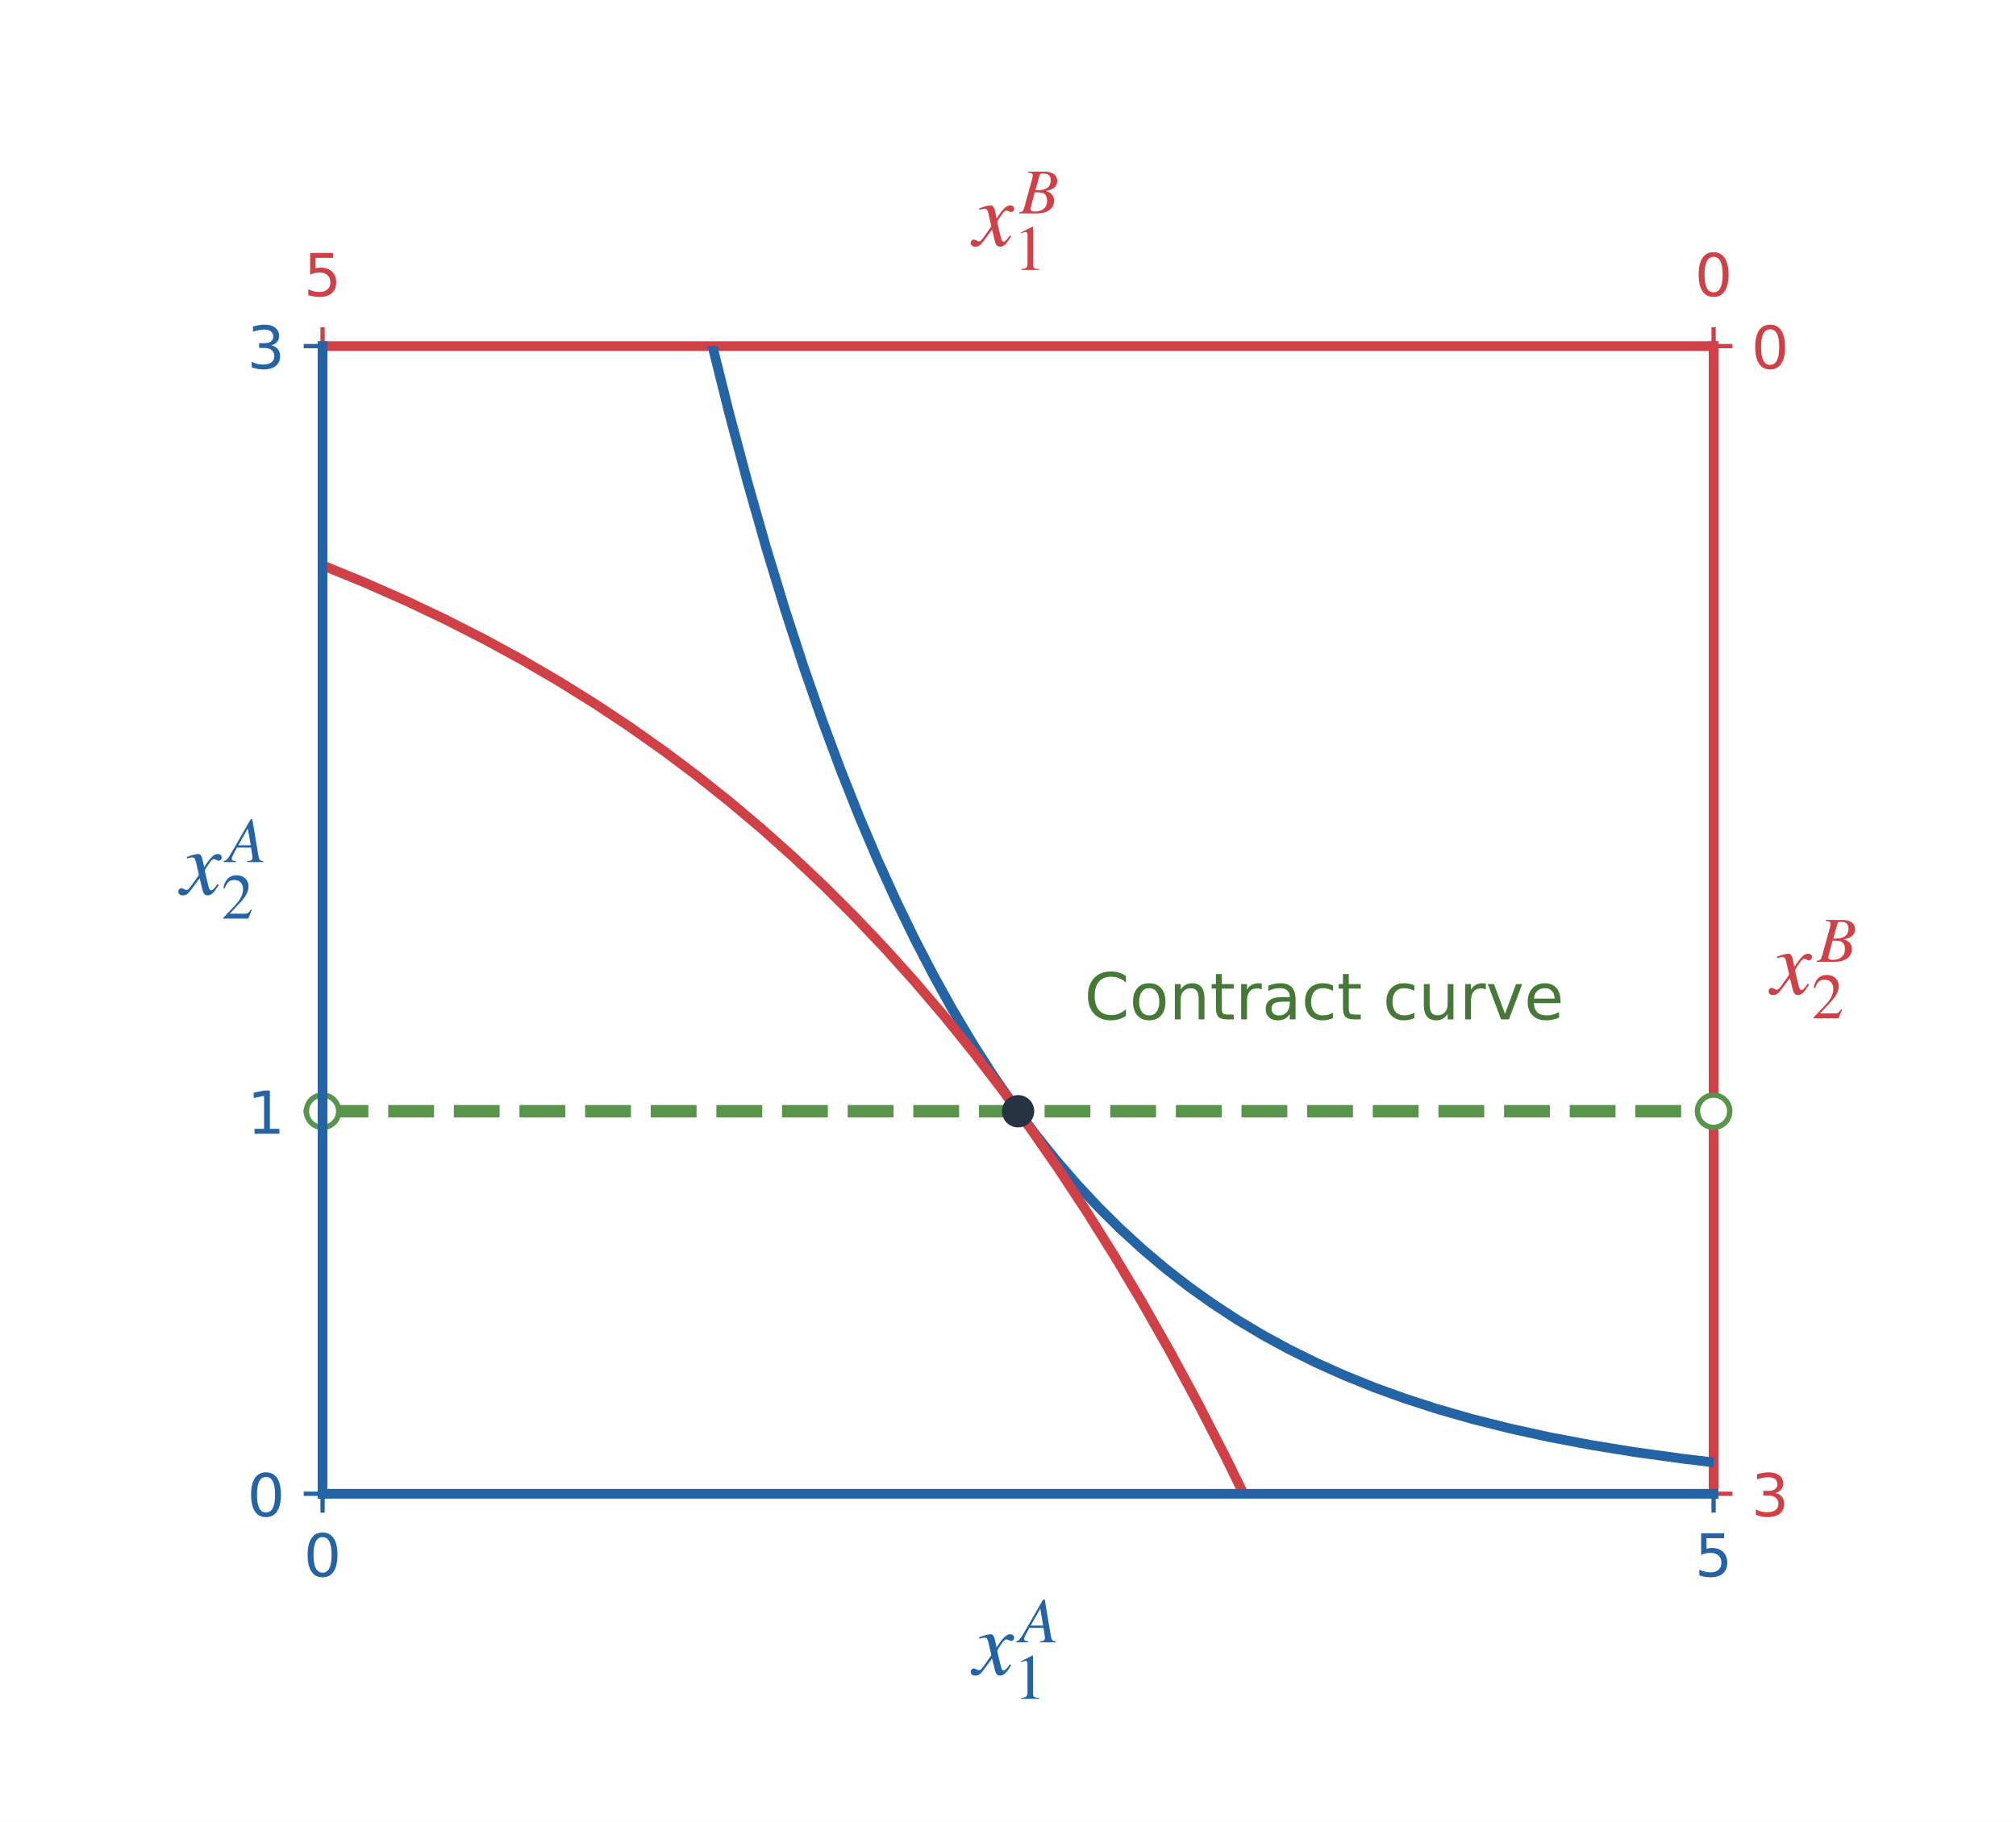
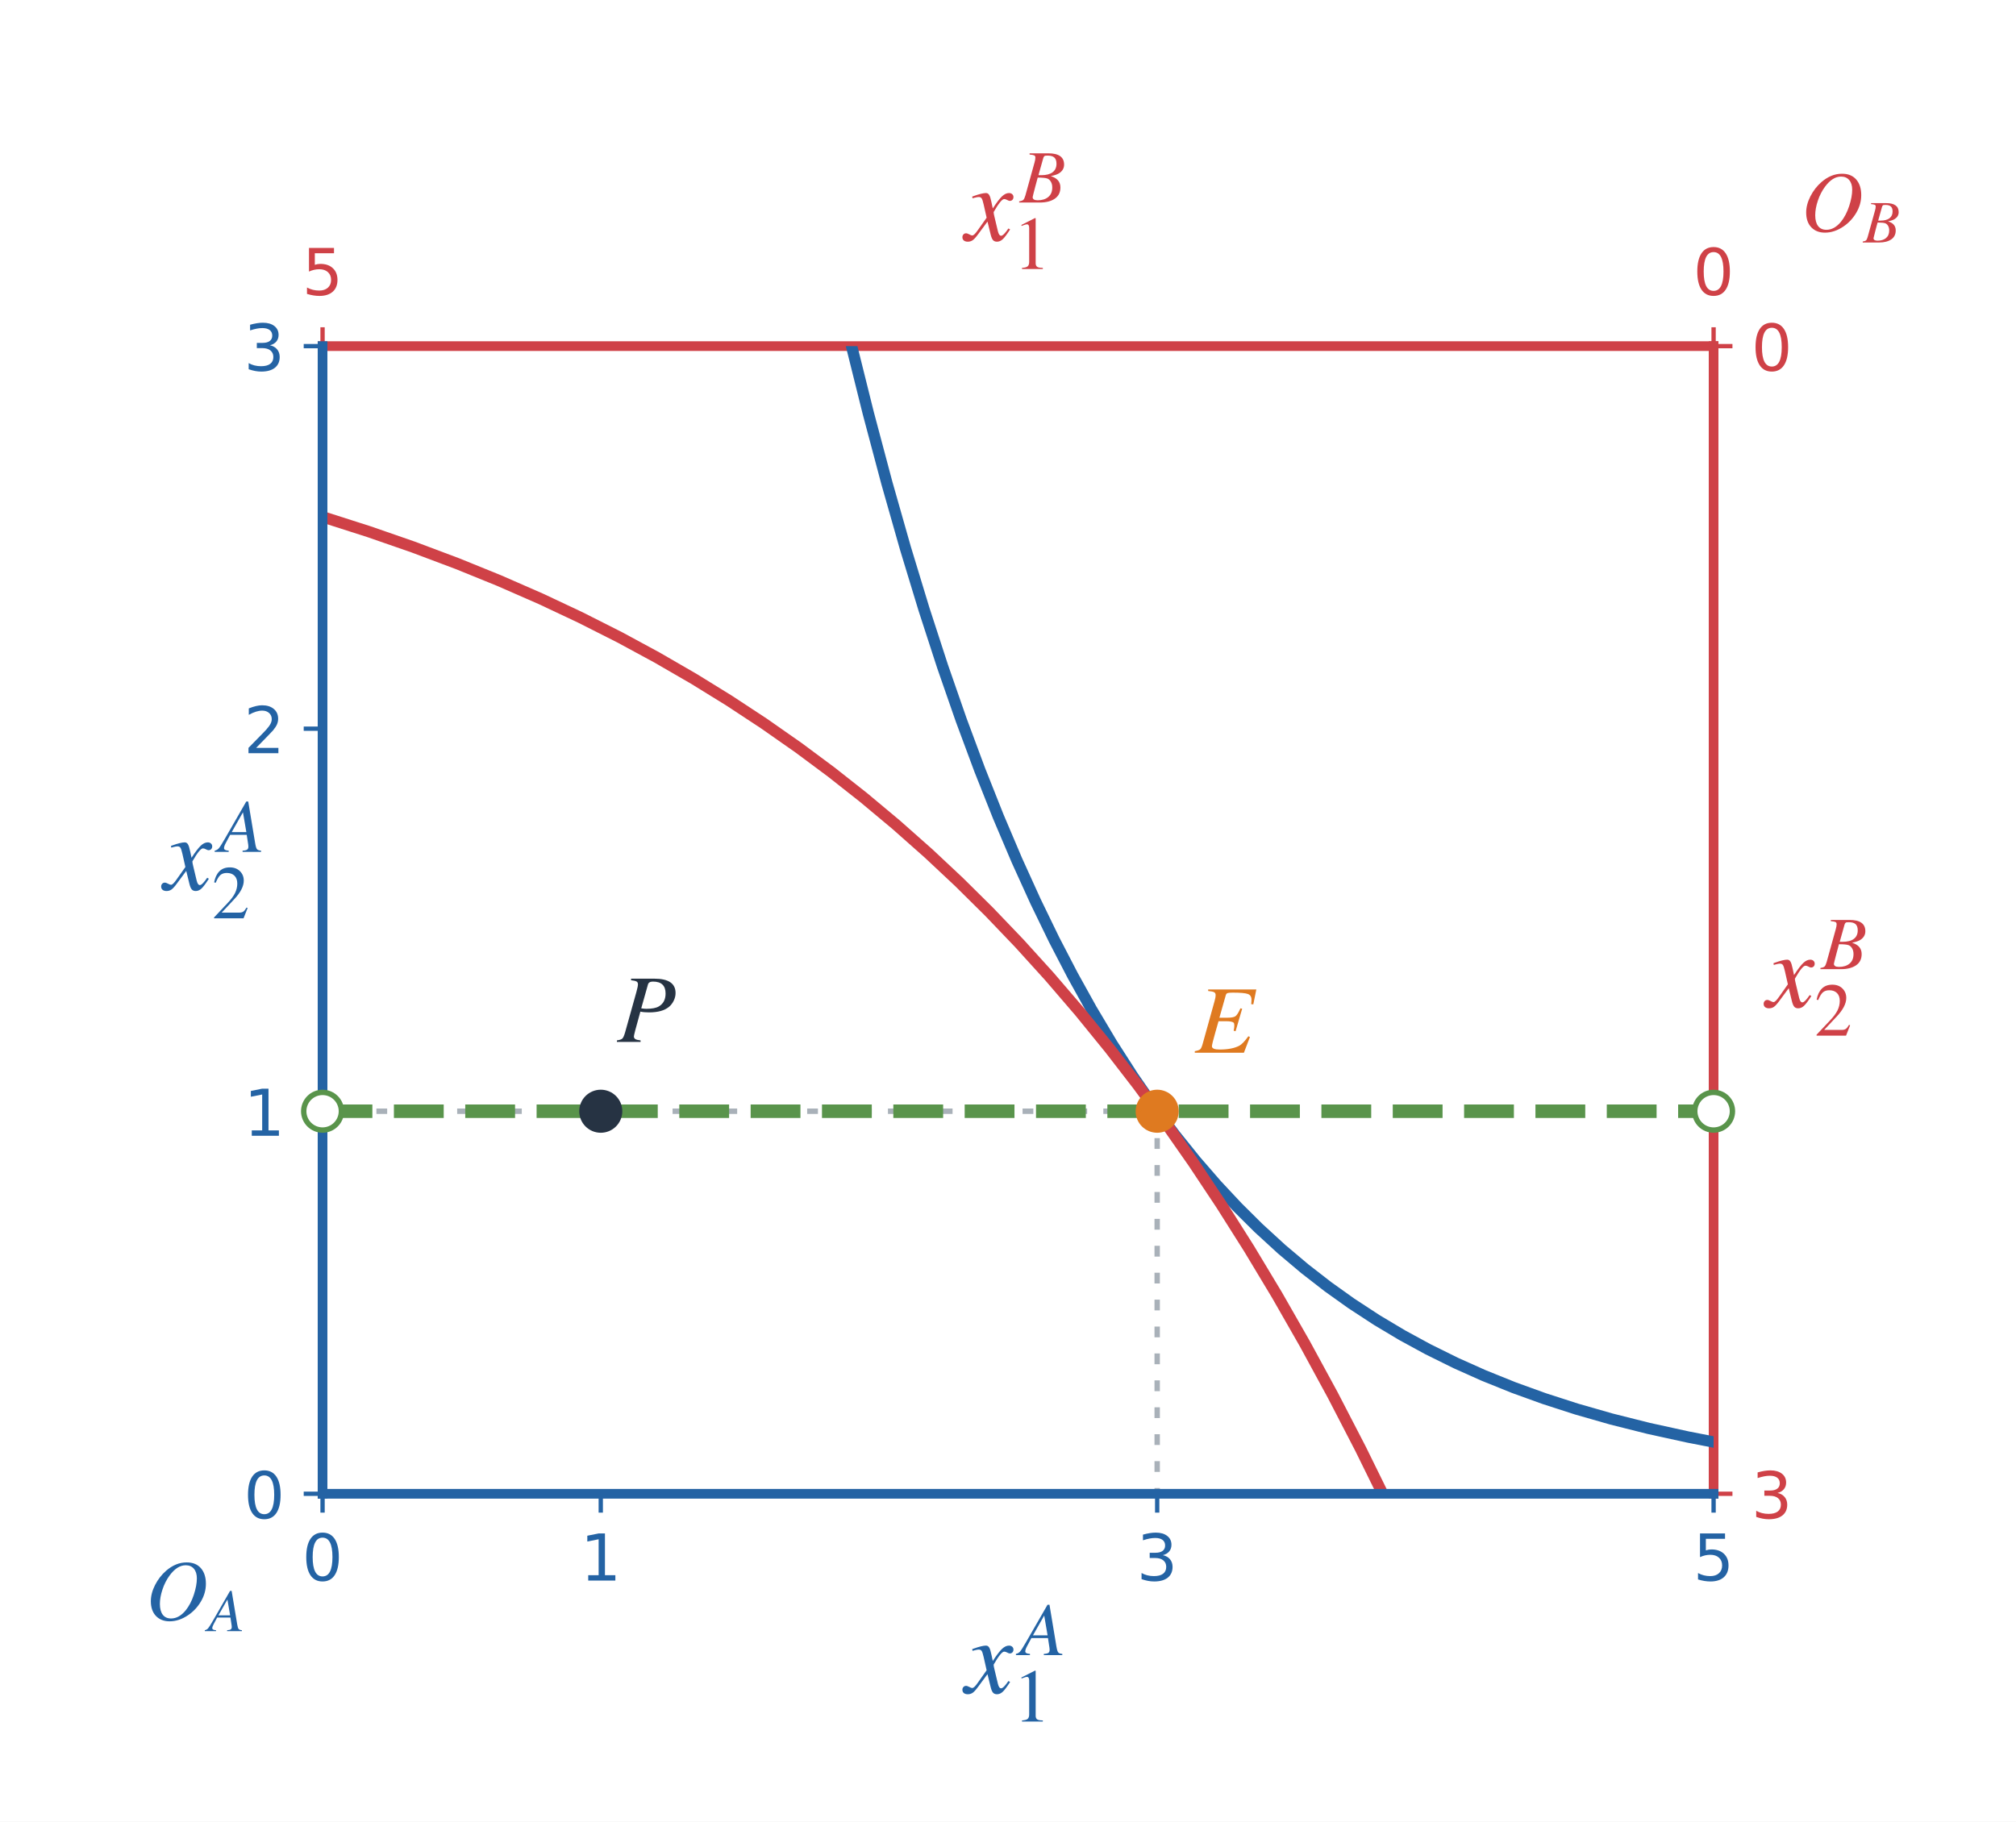
<svg xmlns="http://www.w3.org/2000/svg" xmlns:xlink="http://www.w3.org/1999/xlink" width="374.4pt" height="338.4pt" viewBox="0 0 374.4 338.4" version="1.1">
  <defs>
    <style type="text/css">*{stroke-linejoin: round; stroke-linecap: butt}</style>
  </defs>
  <g id="figure_1">
    <g id="patch_1">
      <path d="M 0 338.4 L 374.4 338.4 L 374.4 0 L 0 0 z " style="fill: #ffffff" />
    </g>
    <g id="axes_1">
      <g id="patch_2">
        <path d="M 59.904 277.488 L 318.24 277.488 L 318.24 64.296 L 59.904 64.296 z " style="fill: #ffffff" />
      </g>
+       <g id="line2d_1">
+         <path d="M 59.904 206.424 L 214.906 206.424 L 214.906 277.488 " clip-path="url(#p180a288aa5)" style="fill: none; stroke-dasharray: 2,3; stroke-dashoffset: 0; stroke: #7b8794; stroke-opacity: 0.65" />
+       </g>
      <g id="axes_2">
        <g id="patch_3">
          <path d="M 59.904 64.296 L 318.24 64.296 L 318.24 64.296 L 59.904 64.296 z " style="fill: #ffffff" />
        </g>
        <g id="matplotlib.axis_1">
          <g id="xtick_1">
-             <g id="line2d_1">
-               <defs>
-                 <path id="mb4673e9dc2" d="M 0 0 L 0 -3.5 " style="stroke: #cf4147; stroke-width: 0.8" />
+             <g id="line2d_2">
+               <defs>
+                 <path id="m58f6fc6c51" d="M 0 0 L 0 -3.5 " style="stroke: #cf4147; stroke-width: 0.8" />
              </defs>
              <g>
-                 <use xlink:href="#mb4673e9dc2" x="318.24" y="64.296" style="fill: #cf4147; stroke: #cf4147; stroke-width: 0.8" />
+                 <use xlink:href="#m58f6fc6c51" x="318.24" y="64.296" style="fill: #cf4147; stroke: #cf4147; stroke-width: 0.8" />
              </g>
            </g>
            <g id="text_1">
-               <g style="fill: #cf4147" transform="translate(314.7406 55.00834) scale(0.11 -0.11)">
+               <g style="fill: #cf4147" transform="translate(314.4225 54.80038) scale(0.12 -0.12)">
                <defs>
                  <path id="DejaVuSans-30" d="M 2034 4250 Q 1547 4250 1301 3770 Q 1056 3291 1056 2328 Q 1056 1369 1301 889 Q 1547 409 2034 409 Q 2525 409 2770 889 Q 3016 1369 3016 2328 Q 3016 3291 2770 3770 Q 2525 4250 2034 4250 z M 2034 4750 Q 2819 4750 3233 4129 Q 3647 3509 3647 2328 Q 3647 1150 3233 529 Q 2819 -91 2034 -91 Q 1250 -91 836 529 Q 422 1150 422 2328 Q 422 3509 836 4129 Q 1250 4750 2034 4750 z " transform="scale(0.015625)" />
                </defs>
                <use xlink:href="#DejaVuSans-30" />
              </g>
            </g>
          </g>
          <g id="xtick_2">
-             <g id="line2d_2">
+             <g id="line2d_3">
              <g>
-                 <use xlink:href="#mb4673e9dc2" x="59.904" y="64.296" style="fill: #cf4147; stroke: #cf4147; stroke-width: 0.8" />
+                 <use xlink:href="#m58f6fc6c51" x="59.904" y="64.296" style="fill: #cf4147; stroke: #cf4147; stroke-width: 0.8" />
              </g>
            </g>
            <g id="text_2">
-               <g style="fill: #cf4147" transform="translate(56.40463 55.00834) scale(0.11 -0.11)">
+               <g style="fill: #cf4147" transform="translate(56.0865 54.80038) scale(0.12 -0.12)">
                <defs>
                  <path id="DejaVuSans-35" d="M 691 4666 L 3169 4666 L 3169 4134 L 1269 4134 L 1269 2991 Q 1406 3038 1543 3061 Q 1681 3084 1819 3084 Q 2600 3084 3056 2656 Q 3513 2228 3513 1497 Q 3513 744 3044 326 Q 2575 -91 1722 -91 Q 1428 -91 1123 -41 Q 819 9 494 109 L 494 744 Q 775 591 1075 516 Q 1375 441 1709 441 Q 2250 441 2565 725 Q 2881 1009 2881 1497 Q 2881 1984 2565 2268 Q 2250 2553 1709 2553 Q 1456 2553 1204 2497 Q 953 2441 691 2322 L 691 4666 z " transform="scale(0.015625)" />
                </defs>
                <use xlink:href="#DejaVuSans-35" />
              </g>
            </g>
          </g>
          <g id="text_3">
-             <g style="fill: #cf4147" transform="translate(180.742 45.65006) scale(0.17 -0.17)">
+             <g style="fill: #cf4147" transform="translate(179.272 44.68225) scale(0.2 -0.2)">
              <defs>
                <path id="STIXGeneral-Italic-78" d="M 1555 2272 L 1632 1907 Q 1971 2426 2179 2624 Q 2387 2822 2598 2822 Q 2714 2822 2787 2755 Q 2861 2688 2861 2585 Q 2861 2483 2800 2419 Q 2739 2355 2643 2355 Q 2586 2355 2490 2409 Q 2394 2464 2310 2464 Q 2125 2464 1683 1690 Q 1683 1606 1734 1402 L 1939 544 Q 2003 282 2131 282 Q 2234 282 2432 538 Q 2451 563 2476 598 Q 2502 634 2521 662 Q 2541 691 2566 717 L 2662 659 Q 2387 230 2227 80 Q 2067 -70 1882 -70 Q 1728 -70 1645 26 Q 1562 122 1504 365 L 1318 1126 L 755 365 Q 557 96 432 13 Q 307 -70 147 -70 Q 0 -70 -86 0 Q -173 70 -173 198 Q -173 294 -112 361 Q -51 429 45 429 Q 122 429 250 358 Q 346 301 416 301 Q 525 301 742 614 L 1267 1357 L 1088 2150 Q 1024 2432 969 2509 Q 915 2586 794 2586 Q 717 2586 544 2541 L 429 2509 L 410 2611 L 480 2637 Q 992 2822 1229 2822 Q 1350 2822 1420 2707 Q 1491 2592 1555 2272 z " transform="scale(0.015625)" />
                <path id="STIXGeneral-Italic-42" d="M 832 4179 L 2432 4179 Q 3763 4179 3763 3219 Q 3763 2771 3354 2496 Q 3136 2349 2643 2246 L 2643 2240 Q 3450 1997 3450 1280 Q 3450 653 2973 326 Q 2496 0 1690 0 L -51 0 L -51 102 Q 211 141 304 230 Q 397 320 480 614 L 1254 3405 Q 1325 3654 1325 3814 Q 1325 3955 1229 4003 Q 1133 4051 832 4077 L 832 4179 z M 1587 2323 L 1830 2323 Q 2458 2323 2787 2572 Q 3117 2822 3117 3296 Q 3117 3654 2937 3820 Q 2758 3987 2368 3987 Q 2221 3987 2166 3977 Q 2112 3968 2067 3920 Q 2022 3872 1990 3757 L 1587 2323 z M 1523 2118 L 1318 1357 Q 1094 506 1094 461 Q 1094 192 1523 192 Q 2086 192 2422 473 Q 2758 755 2758 1280 Q 2758 1568 2636 1773 Q 2515 1978 2330 2042 Q 2112 2118 1523 2118 z " transform="scale(0.015625)" />
                <path id="STIXGeneral-Regular-31" d="M 2522 0 L 755 0 L 755 96 Q 1107 115 1235 227 Q 1363 339 1363 608 L 1363 3482 Q 1363 3795 1171 3795 Q 1082 3795 883 3718 L 710 3654 L 710 3744 L 1856 4326 L 1914 4307 L 1914 486 Q 1914 275 2042 185 Q 2170 96 2522 96 L 2522 0 z " transform="scale(0.015625)" />
              </defs>
              <use xlink:href="#STIXGeneral-Italic-78" transform="translate(0 0.017188)" />
              <use xlink:href="#STIXGeneral-Italic-42" transform="translate(50.57312 35.29219) scale(0.7)" />
              <use xlink:href="#STIXGeneral-Regular-31" transform="translate(44.39999 -26.43906) scale(0.7)" />
            </g>
          </g>
        </g>
        <g id="matplotlib.axis_2" />
        <g id="patch_4">
          <path d="M 318.24 64.296 L 59.904 64.296 " style="fill: none; stroke: #cf4147; stroke-width: 1.8; stroke-linejoin: miter; stroke-linecap: square" />
        </g>
      </g>
      <g id="axes_3">
        <g id="patch_5">
          <path d="M 318.24 277.488 L 318.24 277.488 L 318.24 64.296 L 318.24 64.296 z " style="fill: #ffffff" />
        </g>
        <g id="matplotlib.axis_3" />
        <g id="matplotlib.axis_4">
          <g id="ytick_1">
-             <g id="line2d_3">
-               <defs>
-                 <path id="mb21c7360b2" d="M 0 0 L 3.5 0 " style="stroke: #cf4147; stroke-width: 0.8" />
+             <g id="line2d_4">
+               <defs>
+                 <path id="m829606853d" d="M 0 0 L 3.5 0 " style="stroke: #cf4147; stroke-width: 0.8" />
              </defs>
              <g>
-                 <use xlink:href="#mb21c7360b2" x="318.24" y="64.296" style="fill: #cf4147; stroke: #cf4147; stroke-width: 0.8" />
+                 <use xlink:href="#m829606853d" x="318.24" y="64.296" style="fill: #cf4147; stroke: #cf4147; stroke-width: 0.8" />
              </g>
            </g>
            <g id="text_4">
-               <g style="fill: #cf4147" transform="translate(325.24 68.47514) scale(0.11 -0.11)">
+               <g style="fill: #cf4147" transform="translate(325.24 68.85506) scale(0.12 -0.12)">
                <use xlink:href="#DejaVuSans-30" />
              </g>
            </g>
          </g>
          <g id="ytick_2">
-             <g id="line2d_4">
+             <g id="line2d_5">
              <g>
-                 <use xlink:href="#mb21c7360b2" x="318.24" y="277.488" style="fill: #cf4147; stroke: #cf4147; stroke-width: 0.8" />
+                 <use xlink:href="#m829606853d" x="318.24" y="277.488" style="fill: #cf4147; stroke: #cf4147; stroke-width: 0.8" />
              </g>
            </g>
            <g id="text_5">
-               <g style="fill: #cf4147" transform="translate(325.24 281.6671) scale(0.11 -0.11)">
+               <g style="fill: #cf4147" transform="translate(325.24 282.0471) scale(0.12 -0.12)">
                <defs>
                  <path id="DejaVuSans-33" d="M 2597 2516 Q 3050 2419 3304 2112 Q 3559 1806 3559 1356 Q 3559 666 3084 287 Q 2609 -91 1734 -91 Q 1441 -91 1130 -33 Q 819 25 488 141 L 488 750 Q 750 597 1062 519 Q 1375 441 1716 441 Q 2309 441 2620 675 Q 2931 909 2931 1356 Q 2931 1769 2642 2001 Q 2353 2234 1838 2234 L 1294 2234 L 1294 2753 L 1863 2753 Q 2328 2753 2575 2939 Q 2822 3125 2822 3475 Q 2822 3834 2567 4026 Q 2313 4219 1838 4219 Q 1578 4219 1281 4162 Q 984 4106 628 3988 L 628 4550 Q 988 4650 1302 4700 Q 1616 4750 1894 4750 Q 2613 4750 3031 4423 Q 3450 4097 3450 3541 Q 3450 3153 3228 2886 Q 3006 2619 2597 2516 z " transform="scale(0.015625)" />
                </defs>
                <use xlink:href="#DejaVuSans-33" />
              </g>
            </g>
          </g>
          <g id="text_6">
-             <g style="fill: #cf4147" transform="translate(328.9087 184.662) scale(0.17 -0.17)">
+             <g style="fill: #cf4147" transform="translate(328.075 187.092) scale(0.2 -0.2)">
              <defs>
                <path id="STIXGeneral-Regular-32" d="M 3034 877 L 2688 0 L 186 0 L 186 77 L 1325 1286 Q 1773 1754 1965 2144 Q 2157 2534 2157 2950 Q 2157 3379 1920 3616 Q 1683 3853 1267 3853 Q 922 3853 720 3673 Q 518 3494 326 3021 L 192 3053 Q 301 3648 630 3987 Q 960 4326 1523 4326 Q 2054 4326 2380 4006 Q 2707 3686 2707 3200 Q 2707 2477 1888 1613 L 832 486 L 2330 486 Q 2541 486 2665 569 Q 2790 653 2944 915 L 3034 877 z " transform="scale(0.015625)" />
              </defs>
              <use xlink:href="#STIXGeneral-Italic-78" transform="translate(0 0.017188)" />
              <use xlink:href="#STIXGeneral-Italic-42" transform="translate(50.57312 35.29219) scale(0.7)" />
              <use xlink:href="#STIXGeneral-Regular-32" transform="translate(44.39999 -26.43906) scale(0.7)" />
            </g>
          </g>
        </g>
        <g id="patch_6">
          <path d="M 318.24 64.296 L 318.24 277.488 " style="fill: none; stroke: #cf4147; stroke-width: 1.8; stroke-linejoin: miter; stroke-linecap: square" />
        </g>
      </g>
      <g id="matplotlib.axis_5">
        <g id="xtick_3">
-           <g id="line2d_5">
+           <g id="line2d_6">
            <defs>
-               <path id="me2a817bdab" d="M 0 0 L 0 3.5 " style="stroke: #2463a4; stroke-width: 0.8" />
+               <path id="m2c76bcf87f" d="M 0 0 L 0 3.5 " style="stroke: #2463a4; stroke-width: 0.8" />
            </defs>
            <g>
-               <use xlink:href="#me2a817bdab" x="59.904" y="277.488" style="fill: #2463a4; stroke: #2463a4; stroke-width: 0.8" />
+               <use xlink:href="#m2c76bcf87f" x="59.904" y="277.488" style="fill: #2463a4; stroke: #2463a4; stroke-width: 0.8" />
            </g>
          </g>
          <g id="text_7">
-             <g style="fill: #2463a4" transform="translate(56.40463 292.8463) scale(0.11 -0.11)">
+             <g style="fill: #2463a4" transform="translate(56.0865 293.6061) scale(0.12 -0.12)">
              <use xlink:href="#DejaVuSans-30" />
            </g>
          </g>
        </g>
        <g id="xtick_4">
-           <g id="line2d_6">
-             <g>
-               <use xlink:href="#me2a817bdab" x="318.24" y="277.488" style="fill: #2463a4; stroke: #2463a4; stroke-width: 0.8" />
+           <g id="line2d_7">
+             <g>
+               <use xlink:href="#m2c76bcf87f" x="111.571" y="277.488" style="fill: #2463a4; stroke: #2463a4; stroke-width: 0.8" />
            </g>
          </g>
          <g id="text_8">
-             <g style="fill: #2463a4" transform="translate(314.7406 292.8463) scale(0.11 -0.11)">
+             <g style="fill: #2463a4" transform="translate(107.7537 293.6061) scale(0.12 -0.12)">
+               <defs>
+                 <path id="DejaVuSans-31" d="M 794 531 L 1825 531 L 1825 4091 L 703 3866 L 703 4441 L 1819 4666 L 2450 4666 L 2450 531 L 3481 531 L 3481 0 L 794 0 L 794 531 z " transform="scale(0.015625)" />
+               </defs>
+               <use xlink:href="#DejaVuSans-31" />
+             </g>
+           </g>
+         </g>
+         <g id="xtick_5">
+           <g id="line2d_8">
+             <g>
+               <use xlink:href="#m2c76bcf87f" x="214.906" y="277.488" style="fill: #2463a4; stroke: #2463a4; stroke-width: 0.8" />
+             </g>
+           </g>
+           <g id="text_9">
+             <g style="fill: #2463a4" transform="translate(211.0881 293.6061) scale(0.12 -0.12)">
+               <use xlink:href="#DejaVuSans-33" />
+             </g>
+           </g>
+         </g>
+         <g id="xtick_6">
+           <g id="line2d_9">
+             <g>
+               <use xlink:href="#m2c76bcf87f" x="318.24" y="277.488" style="fill: #2463a4; stroke: #2463a4; stroke-width: 0.8" />
+             </g>
+           </g>
+           <g id="text_10">
+             <g style="fill: #2463a4" transform="translate(314.4225 293.6061) scale(0.12 -0.12)">
              <use xlink:href="#DejaVuSans-35" />
            </g>
          </g>
        </g>
-         <g id="text_9">
-           <g style="fill: #2463a4" transform="translate(180.742 311.2439) scale(0.17 -0.17)">
+         <g id="text_11">
+           <g style="fill: #2463a4" transform="translate(179.272 314.7018) scale(0.2 -0.2)">
            <defs>
              <path id="STIXGeneral-Italic-41" d="M 3610 0 L 2042 0 L 2042 102 Q 2330 115 2432 192 Q 2534 269 2534 442 Q 2534 493 2522 608 L 2394 1446 L 986 1446 L 608 736 Q 467 474 467 314 Q 467 122 864 102 L 864 0 L -326 0 L -326 102 Q -109 147 28 307 Q 166 467 531 1101 L 2355 4275 L 2522 4275 L 3110 736 Q 3174 339 3264 230 Q 3354 122 3610 102 L 3610 0 z M 2362 1677 L 2074 3360 L 1120 1677 L 2362 1677 z " transform="scale(0.015625)" />
            </defs>
            <use xlink:href="#STIXGeneral-Italic-78" transform="translate(0 0.967187)" />
            <use xlink:href="#STIXGeneral-Italic-41" transform="translate(50.57312 36.24219) scale(0.7)" />
            <use xlink:href="#STIXGeneral-Regular-31" transform="translate(44.39999 -25.48906) scale(0.7)" />
          </g>
        </g>
      </g>
      <g id="matplotlib.axis_6">
        <g id="ytick_3">
-           <g id="line2d_7">
+           <g id="line2d_10">
            <defs>
-               <path id="me54d74bde4" d="M 0 0 L -3.5 0 " style="stroke: #2463a4; stroke-width: 0.8" />
+               <path id="m1f5955de3f" d="M 0 0 L -3.5 0 " style="stroke: #2463a4; stroke-width: 0.8" />
            </defs>
            <g>
-               <use xlink:href="#me54d74bde4" x="59.904" y="277.488" style="fill: #2463a4; stroke: #2463a4; stroke-width: 0.8" />
-             </g>
-           </g>
-           <g id="text_10">
-             <g style="fill: #2463a4" transform="translate(45.90525 281.6671) scale(0.11 -0.11)">
+               <use xlink:href="#m1f5955de3f" x="59.904" y="277.488" style="fill: #2463a4; stroke: #2463a4; stroke-width: 0.8" />
+             </g>
+           </g>
+           <g id="text_12">
+             <g style="fill: #2463a4" transform="translate(45.269 282.0471) scale(0.12 -0.12)">
              <use xlink:href="#DejaVuSans-30" />
            </g>
          </g>
        </g>
        <g id="ytick_4">
-           <g id="line2d_8">
-             <g>
-               <use xlink:href="#me54d74bde4" x="59.904" y="206.424" style="fill: #2463a4; stroke: #2463a4; stroke-width: 0.8" />
-             </g>
-           </g>
-           <g id="text_11">
-             <g style="fill: #2463a4" transform="translate(45.90525 210.6031) scale(0.11 -0.11)">
-               <defs>
-                 <path id="DejaVuSans-31" d="M 794 531 L 1825 531 L 1825 4091 L 703 3866 L 703 4441 L 1819 4666 L 2450 4666 L 2450 531 L 3481 531 L 3481 0 L 794 0 L 794 531 z " transform="scale(0.015625)" />
-               </defs>
+           <g id="line2d_11">
+             <g>
+               <use xlink:href="#m1f5955de3f" x="59.904" y="206.424" style="fill: #2463a4; stroke: #2463a4; stroke-width: 0.8" />
+             </g>
+           </g>
+           <g id="text_13">
+             <g style="fill: #2463a4" transform="translate(45.269 210.9831) scale(0.12 -0.12)">
              <use xlink:href="#DejaVuSans-31" />
            </g>
          </g>
        </g>
        <g id="ytick_5">
-           <g id="line2d_9">
-             <g>
-               <use xlink:href="#me54d74bde4" x="59.904" y="64.296" style="fill: #2463a4; stroke: #2463a4; stroke-width: 0.8" />
-             </g>
-           </g>
-           <g id="text_12">
-             <g style="fill: #2463a4" transform="translate(45.90525 68.47514) scale(0.11 -0.11)">
+           <g id="line2d_12">
+             <g>
+               <use xlink:href="#m1f5955de3f" x="59.904" y="135.36" style="fill: #2463a4; stroke: #2463a4; stroke-width: 0.8" />
+             </g>
+           </g>
+           <g id="text_14">
+             <g style="fill: #2463a4" transform="translate(45.269 139.9191) scale(0.12 -0.12)">
+               <defs>
+                 <path id="DejaVuSans-32" d="M 1228 531 L 3431 531 L 3431 0 L 469 0 L 469 531 Q 828 903 1448 1529 Q 2069 2156 2228 2338 Q 2531 2678 2651 2914 Q 2772 3150 2772 3378 Q 2772 3750 2511 3984 Q 2250 4219 1831 4219 Q 1534 4219 1204 4116 Q 875 4013 500 3803 L 500 4441 Q 881 4594 1212 4672 Q 1544 4750 1819 4750 Q 2544 4750 2975 4387 Q 3406 4025 3406 3419 Q 3406 3131 3298 2873 Q 3191 2616 2906 2266 Q 2828 2175 2409 1742 Q 1991 1309 1228 531 z " transform="scale(0.015625)" />
+               </defs>
+               <use xlink:href="#DejaVuSans-32" />
+             </g>
+           </g>
+         </g>
+         <g id="ytick_6">
+           <g id="line2d_13">
+             <g>
+               <use xlink:href="#m1f5955de3f" x="59.904" y="64.296" style="fill: #2463a4; stroke: #2463a4; stroke-width: 0.8" />
+             </g>
+           </g>
+           <g id="text_15">
+             <g style="fill: #2463a4" transform="translate(45.269 68.85506) scale(0.12 -0.12)">
              <use xlink:href="#DejaVuSans-33" />
            </g>
          </g>
        </g>
-         <g id="text_13">
-           <g style="fill: #2463a4" transform="translate(33.57525 166.302) scale(0.17 -0.17)">
+         <g id="text_16">
+           <g style="fill: #2463a4" transform="translate(30.469 165.492) scale(0.2 -0.2)">
            <use xlink:href="#STIXGeneral-Italic-78" transform="translate(0 0.967187)" />
            <use xlink:href="#STIXGeneral-Italic-41" transform="translate(50.57312 36.24219) scale(0.7)" />
            <use xlink:href="#STIXGeneral-Regular-32" transform="translate(44.39999 -25.48906) scale(0.7)" />
          </g>
        </g>
      </g>
-       <g id="line2d_10">
-         <path d="M 118.505 -1 L 121.577 15.074 L 125.027 32.025 L 128.477 47.881 L 131.928 62.713 L 135.378 76.587 L 138.828 89.564 L 142.278 101.704 L 145.728 113.059 L 149.179 123.681 L 152.629 133.616 L 156.079 142.91 L 159.529 151.603 L 162.98 159.735 L 166.43 167.342 L 169.88 174.457 L 173.33 181.112 L 176.781 187.338 L 180.662 193.862 L 184.544 199.914 L 188.425 205.529 L 192.307 210.737 L 196.188 215.567 L 200.07 220.049 L 203.951 224.206 L 207.833 228.062 L 212.145 232.02 L 216.458 235.661 L 220.771 239.011 L 225.084 242.092 L 229.828 245.198 L 234.572 248.031 L 239.316 250.615 L 244.491 253.176 L 249.667 255.493 L 255.273 257.755 L 260.88 259.784 L 266.918 261.737 L 273.387 263.591 L 280.287 265.328 L 287.619 266.937 L 295.382 268.409 L 303.577 269.74 L 312.633 270.986 L 318.24 271.655 L 318.24 271.655 " clip-path="url(#pdd121229d6)" style="fill: none; stroke: #2463a4; stroke-width: 1.8; stroke-linecap: square" />
-       </g>
-       <g id="line2d_11">
-         <path d="M 59.904 105.016 L 67.667 108.193 L 75.43 111.618 L 82.762 115.098 L 90.094 118.833 L 96.994 122.599 L 103.894 126.626 L 110.364 130.653 L 116.833 134.94 L 123.302 139.503 L 129.34 144.029 L 135.378 148.826 L 141.416 153.913 L 147.454 159.305 L 153.06 164.603 L 158.667 170.195 L 164.273 176.1 L 169.88 182.333 L 175.487 188.915 L 181.093 195.863 L 186.269 202.62 L 191.444 209.724 L 196.619 217.193 L 201.795 225.046 L 206.97 233.302 L 212.145 241.982 L 217.321 251.108 L 222.496 260.702 L 227.671 270.789 L 232.847 281.394 L 238.022 292.544 L 243.197 304.267 L 248.373 316.592 L 253.117 328.444 L 257.316 339.4 L 257.316 339.4 " clip-path="url(#pdd121229d6)" style="fill: none; stroke: #cf4147; stroke-width: 1.8; stroke-linecap: square" />
-       </g>
-       <g id="line2d_12">
-         <path d="M 59.904 206.424 L 318.24 206.424 " clip-path="url(#pdd121229d6)" style="fill: none; stroke-dasharray: 8.51,3.68; stroke-dashoffset: 0; stroke: #59944b; stroke-width: 2.3" />
-       </g>
-       <g id="line2d_13">
+       <g id="line2d_14">
+         <path d="M 144.339 -1 L 147.454 15.293 L 150.904 32.23 L 154.354 48.073 L 157.804 62.892 L 161.255 76.754 L 164.705 89.721 L 168.155 101.85 L 171.605 113.196 L 175.055 123.809 L 178.506 133.736 L 181.956 143.022 L 185.406 151.708 L 188.856 159.833 L 192.307 167.433 L 195.757 174.543 L 199.207 181.193 L 202.657 187.413 L 206.539 193.932 L 210.42 199.979 L 214.302 205.589 L 218.183 210.792 L 222.065 215.619 L 225.946 220.097 L 229.828 224.25 L 233.709 228.103 L 238.022 232.058 L 242.335 235.696 L 246.648 239.043 L 250.961 242.122 L 255.705 245.225 L 260.449 248.055 L 265.193 250.637 L 270.368 253.197 L 275.543 255.512 L 281.15 257.772 L 286.757 259.799 L 292.795 261.75 L 299.264 263.602 L 306.164 265.338 L 313.496 266.946 L 318.24 267.871 L 318.24 267.871 " clip-path="url(#p180a288aa5)" style="fill: none; stroke: #2463a4; stroke-width: 2.1; stroke-linecap: square" />
+       </g>
+       <g id="line2d_15">
+         <path d="M 59.904 96.009 L 68.53 98.77 L 76.724 101.615 L 84.918 104.695 L 92.681 107.847 L 100.444 111.244 L 107.776 114.696 L 115.108 118.402 L 122.008 122.139 L 128.909 126.133 L 135.378 130.128 L 141.847 134.382 L 148.316 138.909 L 154.354 143.399 L 160.392 148.159 L 166.43 153.205 L 172.468 158.555 L 178.074 163.81 L 183.681 169.359 L 189.288 175.217 L 194.894 181.401 L 200.501 187.93 L 206.108 194.824 L 211.283 201.528 L 216.458 208.576 L 221.634 215.986 L 226.809 223.776 L 231.984 231.967 L 237.16 240.578 L 242.335 249.632 L 247.51 259.151 L 252.686 269.158 L 257.861 279.68 L 263.036 290.742 L 268.212 302.371 L 273.387 314.599 L 278.131 326.358 L 283.15 339.4 L 283.15 339.4 " clip-path="url(#p180a288aa5)" style="fill: none; stroke: #cf4147; stroke-width: 2.1; stroke-linecap: square" />
+       </g>
+       <g id="line2d_16">
+         <path d="M 59.904 206.424 L 318.24 206.424 " clip-path="url(#p180a288aa5)" style="fill: none; stroke-dasharray: 9.25,4; stroke-dashoffset: 0; stroke: #59944b; stroke-width: 2.5" />
+       </g>
+       <g id="patch_7">
+         <path d="M 59.904 277.488 L 59.904 64.296 " style="fill: none; stroke: #2463a4; stroke-width: 1.8; stroke-linejoin: miter; stroke-linecap: square" />
+       </g>
+       <g id="patch_8">
+         <path d="M 59.904 277.488 L 318.24 277.488 " style="fill: none; stroke: #2463a4; stroke-width: 1.8; stroke-linejoin: miter; stroke-linecap: square" />
+       </g>
+       <g id="text_17">
+         <g style="fill: #2463a4" transform="translate(27.05376 300.9391) scale(0.16 -0.16)">
+           <defs>
+             <path id="STIXGeneral-Italic-4f" d="M 4474 2675 Q 4474 1990 4106 1363 Q 3738 736 3149 339 Q 2477 -115 1779 -115 Q 1146 -115 765 281 Q 384 678 384 1382 Q 384 1965 697 2582 Q 1011 3200 1517 3642 Q 2234 4262 3034 4262 Q 3718 4269 4096 3840 Q 4474 3411 4474 2675 z M 3802 3078 Q 3802 3533 3581 3792 Q 3360 4051 2976 4051 Q 2342 4051 1786 3302 Q 1446 2842 1251 2259 Q 1056 1677 1056 1178 Q 1056 653 1270 374 Q 1485 96 1888 96 Q 2477 96 2976 704 Q 3354 1178 3578 1862 Q 3802 2547 3802 3078 z " transform="scale(0.015625)" />
+           </defs>
+           <use xlink:href="#STIXGeneral-Italic-4f" transform="translate(0 0.296875)" />
+           <use xlink:href="#STIXGeneral-Italic-41" transform="translate(72.19998 -12.93125) scale(0.7)" />
+         </g>
+       </g>
+       <g id="text_18">
+         <g style="fill: #cf4147" transform="translate(334.4736 42.9768) scale(0.16 -0.16)">
+           <use xlink:href="#STIXGeneral-Italic-4f" transform="translate(0 0.296875)" />
+           <use xlink:href="#STIXGeneral-Italic-42" transform="translate(72.19998 -12.93125) scale(0.7)" />
+         </g>
+       </g>
+       <g id="line2d_17">
        <defs>
-           <path id="me343efad95" d="M 0 3 C 0.796 3 1.559 2.684 2.121 2.121 C 2.684 1.559 3 0.796 3 0 C 3 -0.796 2.684 -1.559 2.121 -2.121 C 1.559 -2.684 0.796 -3 0 -3 C -0.796 -3 -1.559 -2.684 -2.121 -2.121 C -2.684 -1.559 -3 -0.796 -3 0 C -3 0.796 -2.684 1.559 -2.121 2.121 C -1.559 2.684 -0.796 3 0 3 z " style="stroke: #59944b" />
+           <path id="m85e7685da1" d="M 0 3.5 C 0.928 3.5 1.819 3.131 2.475 2.475 C 3.131 1.819 3.5 0.928 3.5 0 C 3.5 -0.928 3.131 -1.819 2.475 -2.475 C 1.819 -3.131 0.928 -3.5 0 -3.5 C -0.928 -3.5 -1.819 -3.131 -2.475 -2.475 C -3.131 -1.819 -3.5 -0.928 -3.5 0 C -3.5 0.928 -3.131 1.819 -2.475 2.475 C -1.819 3.131 -0.928 3.5 0 3.5 z " style="stroke: #59944b" />
        </defs>
        <g>
-           <use xlink:href="#me343efad95" x="59.904" y="206.424" style="fill: #ffffff; stroke: #59944b" />
-           <use xlink:href="#me343efad95" x="318.24" y="206.424" style="fill: #ffffff; stroke: #59944b" />
-         </g>
-       </g>
-       <g id="line2d_14">
+           <use xlink:href="#m85e7685da1" x="59.904" y="206.424" style="fill: #ffffff; stroke: #59944b" />
+           <use xlink:href="#m85e7685da1" x="318.24" y="206.424" style="fill: #ffffff; stroke: #59944b" />
+         </g>
+       </g>
+       <g id="line2d_18">
+         <path d="M 111.571 206.424 " clip-path="url(#p180a288aa5)" style="fill: none; stroke: #ff7f0e; stroke-width: 1.5; stroke-linecap: square" />
        <defs>
-           <path id="mcaf3573719" d="M 0 2.5 C 0.663 2.5 1.299 2.237 1.768 1.768 C 2.237 1.299 2.5 0.663 2.5 0 C 2.5 -0.663 2.237 -1.299 1.768 -1.768 C 1.299 -2.237 0.663 -2.5 0 -2.5 C -0.663 -2.5 -1.299 -2.237 -1.768 -1.768 C -2.237 -1.299 -2.5 -0.663 -2.5 0 C -2.5 0.663 -2.237 1.299 -1.768 1.768 C -1.299 2.237 -0.663 2.5 0 2.5 z " style="stroke: #263343" />
+           <path id="md1e635630b" d="M 0 3.5 C 0.928 3.5 1.819 3.131 2.475 2.475 C 3.131 1.819 3.5 0.928 3.5 0 C 3.5 -0.928 3.131 -1.819 2.475 -2.475 C 1.819 -3.131 0.928 -3.5 0 -3.5 C -0.928 -3.5 -1.819 -3.131 -2.475 -2.475 C -3.131 -1.819 -3.5 -0.928 -3.5 0 C -3.5 0.928 -3.131 1.819 -2.475 2.475 C -1.819 3.131 -0.928 3.5 0 3.5 z " style="stroke: #263343" />
        </defs>
-         <g clip-path="url(#pdd121229d6)">
-           <use xlink:href="#mcaf3573719" x="189.072" y="206.424" style="fill: #263343; stroke: #263343" />
-         </g>
-       </g>
-       <g id="patch_7">
-         <path d="M 59.904 277.488 L 59.904 64.296 " style="fill: none; stroke: #2463a4; stroke-width: 1.8; stroke-linejoin: miter; stroke-linecap: square" />
-       </g>
-       <g id="patch_8">
-         <path d="M 59.904 277.488 L 318.24 277.488 " style="fill: none; stroke: #2463a4; stroke-width: 1.8; stroke-linejoin: miter; stroke-linecap: square" />
-       </g>
-       <g id="text_14">
-         <g style="fill: #467937" transform="translate(201.3775 189.3686) scale(0.12 -0.12)">
+         <g clip-path="url(#p180a288aa5)">
+           <use xlink:href="#md1e635630b" x="111.571" y="206.424" style="fill: #263343; stroke: #263343" />
+         </g>
+       </g>
+       <g id="line2d_19">
+         <path d="M 214.906 206.424 " clip-path="url(#p180a288aa5)" style="fill: none; stroke: #2ca02c; stroke-width: 1.5; stroke-linecap: square" />
+         <defs>
+           <path id="m019b2b5a5d" d="M 0 3.5 C 0.928 3.5 1.819 3.131 2.475 2.475 C 3.131 1.819 3.5 0.928 3.5 0 C 3.5 -0.928 3.131 -1.819 2.475 -2.475 C 1.819 -3.131 0.928 -3.5 0 -3.5 C -0.928 -3.5 -1.819 -3.131 -2.475 -2.475 C -3.131 -1.819 -3.5 -0.928 -3.5 0 C -3.5 0.928 -3.131 1.819 -2.475 2.475 C -1.819 3.131 -0.928 3.5 0 3.5 z " style="stroke: #df7a20" />
+         </defs>
+         <g clip-path="url(#p180a288aa5)">
+           <use xlink:href="#m019b2b5a5d" x="214.906" y="206.424" style="fill: #df7a20; stroke: #df7a20" />
+         </g>
+       </g>
+       <g id="text_19">
+         <g style="fill: #263343" transform="translate(114.5712 193.6806) scale(0.18 -0.18)">
          <defs>
-             <path id="DejaVuSans-43" d="M 4122 4306 L 4122 3641 Q 3803 3938 3442 4084 Q 3081 4231 2675 4231 Q 1875 4231 1450 3742 Q 1025 3253 1025 2328 Q 1025 1406 1450 917 Q 1875 428 2675 428 Q 3081 428 3442 575 Q 3803 722 4122 1019 L 4122 359 Q 3791 134 3420 21 Q 3050 -91 2638 -91 Q 1578 -91 968 557 Q 359 1206 359 2328 Q 359 3453 968 4101 Q 1578 4750 2638 4750 Q 3056 4750 3426 4639 Q 3797 4528 4122 4306 z " transform="scale(0.015625)" />
-             <path id="DejaVuSans-6f" d="M 1959 3097 Q 1497 3097 1228 2736 Q 959 2375 959 1747 Q 959 1119 1226 758 Q 1494 397 1959 397 Q 2419 397 2687 759 Q 2956 1122 2956 1747 Q 2956 2369 2687 2733 Q 2419 3097 1959 3097 z M 1959 3584 Q 2709 3584 3137 3096 Q 3566 2609 3566 1747 Q 3566 888 3137 398 Q 2709 -91 1959 -91 Q 1206 -91 779 398 Q 353 888 353 1747 Q 353 2609 779 3096 Q 1206 3584 1959 3584 z " transform="scale(0.015625)" />
-             <path id="DejaVuSans-6e" d="M 3513 2113 L 3513 0 L 2938 0 L 2938 2094 Q 2938 2591 2744 2837 Q 2550 3084 2163 3084 Q 1697 3084 1428 2787 Q 1159 2491 1159 1978 L 1159 0 L 581 0 L 581 3500 L 1159 3500 L 1159 2956 Q 1366 3272 1645 3428 Q 1925 3584 2291 3584 Q 2894 3584 3203 3211 Q 3513 2838 3513 2113 z " transform="scale(0.015625)" />
-             <path id="DejaVuSans-74" d="M 1172 4494 L 1172 3500 L 2356 3500 L 2356 3053 L 1172 3053 L 1172 1153 Q 1172 725 1289 603 Q 1406 481 1766 481 L 2356 481 L 2356 0 L 1766 0 Q 1100 0 847 248 Q 594 497 594 1153 L 594 3053 L 172 3053 L 172 3500 L 594 3500 L 594 4494 L 1172 4494 z " transform="scale(0.015625)" />
-             <path id="DejaVuSans-72" d="M 2631 2963 Q 2534 3019 2420 3045 Q 2306 3072 2169 3072 Q 1681 3072 1420 2755 Q 1159 2438 1159 1844 L 1159 0 L 581 0 L 581 3500 L 1159 3500 L 1159 2956 Q 1341 3275 1631 3429 Q 1922 3584 2338 3584 Q 2397 3584 2469 3576 Q 2541 3569 2628 3553 L 2631 2963 z " transform="scale(0.015625)" />
-             <path id="DejaVuSans-61" d="M 2194 1759 Q 1497 1759 1228 1600 Q 959 1441 959 1056 Q 959 750 1161 570 Q 1363 391 1709 391 Q 2188 391 2477 730 Q 2766 1069 2766 1631 L 2766 1759 L 2194 1759 z M 3341 1997 L 3341 0 L 2766 0 L 2766 531 Q 2569 213 2275 61 Q 1981 -91 1556 -91 Q 1019 -91 701 211 Q 384 513 384 1019 Q 384 1609 779 1909 Q 1175 2209 1959 2209 L 2766 2209 L 2766 2266 Q 2766 2663 2505 2880 Q 2244 3097 1772 3097 Q 1472 3097 1187 3025 Q 903 2953 641 2809 L 641 3341 Q 956 3463 1253 3523 Q 1550 3584 1831 3584 Q 2591 3584 2966 3190 Q 3341 2797 3341 1997 z " transform="scale(0.015625)" />
-             <path id="DejaVuSans-63" d="M 3122 3366 L 3122 2828 Q 2878 2963 2633 3030 Q 2388 3097 2138 3097 Q 1578 3097 1268 2742 Q 959 2388 959 1747 Q 959 1106 1268 751 Q 1578 397 2138 397 Q 2388 397 2633 464 Q 2878 531 3122 666 L 3122 134 Q 2881 22 2623 -34 Q 2366 -91 2075 -91 Q 1284 -91 818 406 Q 353 903 353 1747 Q 353 2603 823 3093 Q 1294 3584 2113 3584 Q 2378 3584 2631 3529 Q 2884 3475 3122 3366 z " transform="scale(0.015625)" />
-             <path id="DejaVuSans-20" transform="scale(0.015625)" />
-             <path id="DejaVuSans-75" d="M 544 1381 L 544 3500 L 1119 3500 L 1119 1403 Q 1119 906 1312 657 Q 1506 409 1894 409 Q 2359 409 2629 706 Q 2900 1003 2900 1516 L 2900 3500 L 3475 3500 L 3475 0 L 2900 0 L 2900 538 Q 2691 219 2414 64 Q 2138 -91 1772 -91 Q 1169 -91 856 284 Q 544 659 544 1381 z M 1991 3584 L 1991 3584 z " transform="scale(0.015625)" />
-             <path id="DejaVuSans-76" d="M 191 3500 L 800 3500 L 1894 563 L 2988 3500 L 3597 3500 L 2284 0 L 1503 0 L 191 3500 z " transform="scale(0.015625)" />
-             <path id="DejaVuSans-65" d="M 3597 1894 L 3597 1613 L 953 1613 Q 991 1019 1311 708 Q 1631 397 2203 397 Q 2534 397 2845 478 Q 3156 559 3463 722 L 3463 178 Q 3153 47 2828 -22 Q 2503 -91 2169 -91 Q 1331 -91 842 396 Q 353 884 353 1716 Q 353 2575 817 3079 Q 1281 3584 2069 3584 Q 2775 3584 3186 3129 Q 3597 2675 3597 1894 z M 3022 2063 Q 3016 2534 2758 2815 Q 2500 3097 2075 3097 Q 1594 3097 1305 2825 Q 1016 2553 972 2059 L 3022 2063 z " transform="scale(0.015625)" />
+             <path id="STIXGeneral-Italic-50" d="M 934 4179 L 2477 4179 Q 3872 4179 3872 3232 Q 3872 2976 3753 2729 Q 3635 2483 3437 2317 Q 2995 1952 2125 1952 Q 1773 1952 1549 2003 L 1210 768 Q 1120 422 1120 365 Q 1120 250 1216 189 Q 1312 128 1562 102 L 1562 0 L 0 0 L 0 102 Q 275 141 361 227 Q 448 314 538 627 L 1280 3277 Q 1389 3667 1389 3808 Q 1389 3936 1299 3990 Q 1210 4045 934 4077 L 934 4179 z M 2048 3789 L 1606 2221 Q 1792 2189 1939 2189 Q 2496 2189 2758 2342 Q 3213 2598 3213 3200 Q 3213 3987 2381 3987 Q 2099 3987 2048 3789 z " transform="scale(0.015625)" />
          </defs>
-           <use xlink:href="#DejaVuSans-43" />
-           <use xlink:href="#DejaVuSans-6f" transform="translate(69.82422 0)" />
-           <use xlink:href="#DejaVuSans-6e" transform="translate(131.0059 0)" />
-           <use xlink:href="#DejaVuSans-74" transform="translate(194.3848 0)" />
-           <use xlink:href="#DejaVuSans-72" transform="translate(233.5938 0)" />
-           <use xlink:href="#DejaVuSans-61" transform="translate(274.707 0)" />
-           <use xlink:href="#DejaVuSans-63" transform="translate(335.9863 0)" />
-           <use xlink:href="#DejaVuSans-74" transform="translate(390.9668 0)" />
-           <use xlink:href="#DejaVuSans-20" transform="translate(430.1758 0)" />
-           <use xlink:href="#DejaVuSans-63" transform="translate(461.9629 0)" />
-           <use xlink:href="#DejaVuSans-75" transform="translate(516.9434 0)" />
-           <use xlink:href="#DejaVuSans-72" transform="translate(580.3223 0)" />
-           <use xlink:href="#DejaVuSans-76" transform="translate(621.4355 0)" />
-           <use xlink:href="#DejaVuSans-65" transform="translate(680.6152 0)" />
+           <use xlink:href="#STIXGeneral-Italic-50" transform="translate(0 0.703125)" />
+         </g>
+       </g>
+       <g id="text_20">
+         <g style="fill: #df7a20" transform="translate(221.9056 195.6806) scale(0.18 -0.18)">
+           <defs>
+             <path id="STIXGeneral-Italic-45" d="M 4058 4179 L 3859 3194 L 3718 3206 Q 3738 3366 3738 3501 Q 3738 3789 3501 3878 Q 3264 3968 2509 3968 Q 2240 3968 2157 3939 Q 2074 3910 2042 3802 L 1619 2310 L 2118 2310 Q 2541 2310 2681 2412 Q 2822 2515 3008 2931 L 3123 2906 L 2688 1421 L 2560 1453 Q 2605 1651 2605 1786 Q 2605 1939 2560 1984 Q 2451 2080 2061 2080 L 1562 2080 L 1357 1363 Q 1126 550 1126 429 Q 1126 211 1632 211 Q 2458 211 2931 461 Q 3174 589 3533 1088 L 3635 1037 L 3238 0 L -6 0 L -6 102 Q 269 154 352 227 Q 435 301 512 576 L 1299 3405 Q 1370 3642 1370 3814 Q 1370 3942 1270 3996 Q 1171 4051 877 4077 L 877 4179 L 4058 4179 z " transform="scale(0.015625)" />
+           </defs>
+           <use xlink:href="#STIXGeneral-Italic-45" transform="translate(0 0.703125)" />
        </g>
      </g>
    </g>
  </g>
  <defs>
-     <clipPath id="pdd121229d6">
+     <clipPath id="p180a288aa5">
      <rect x="59.904" y="64.296" width="258.336" height="213.192" />
    </clipPath>
  </defs>
</svg>
